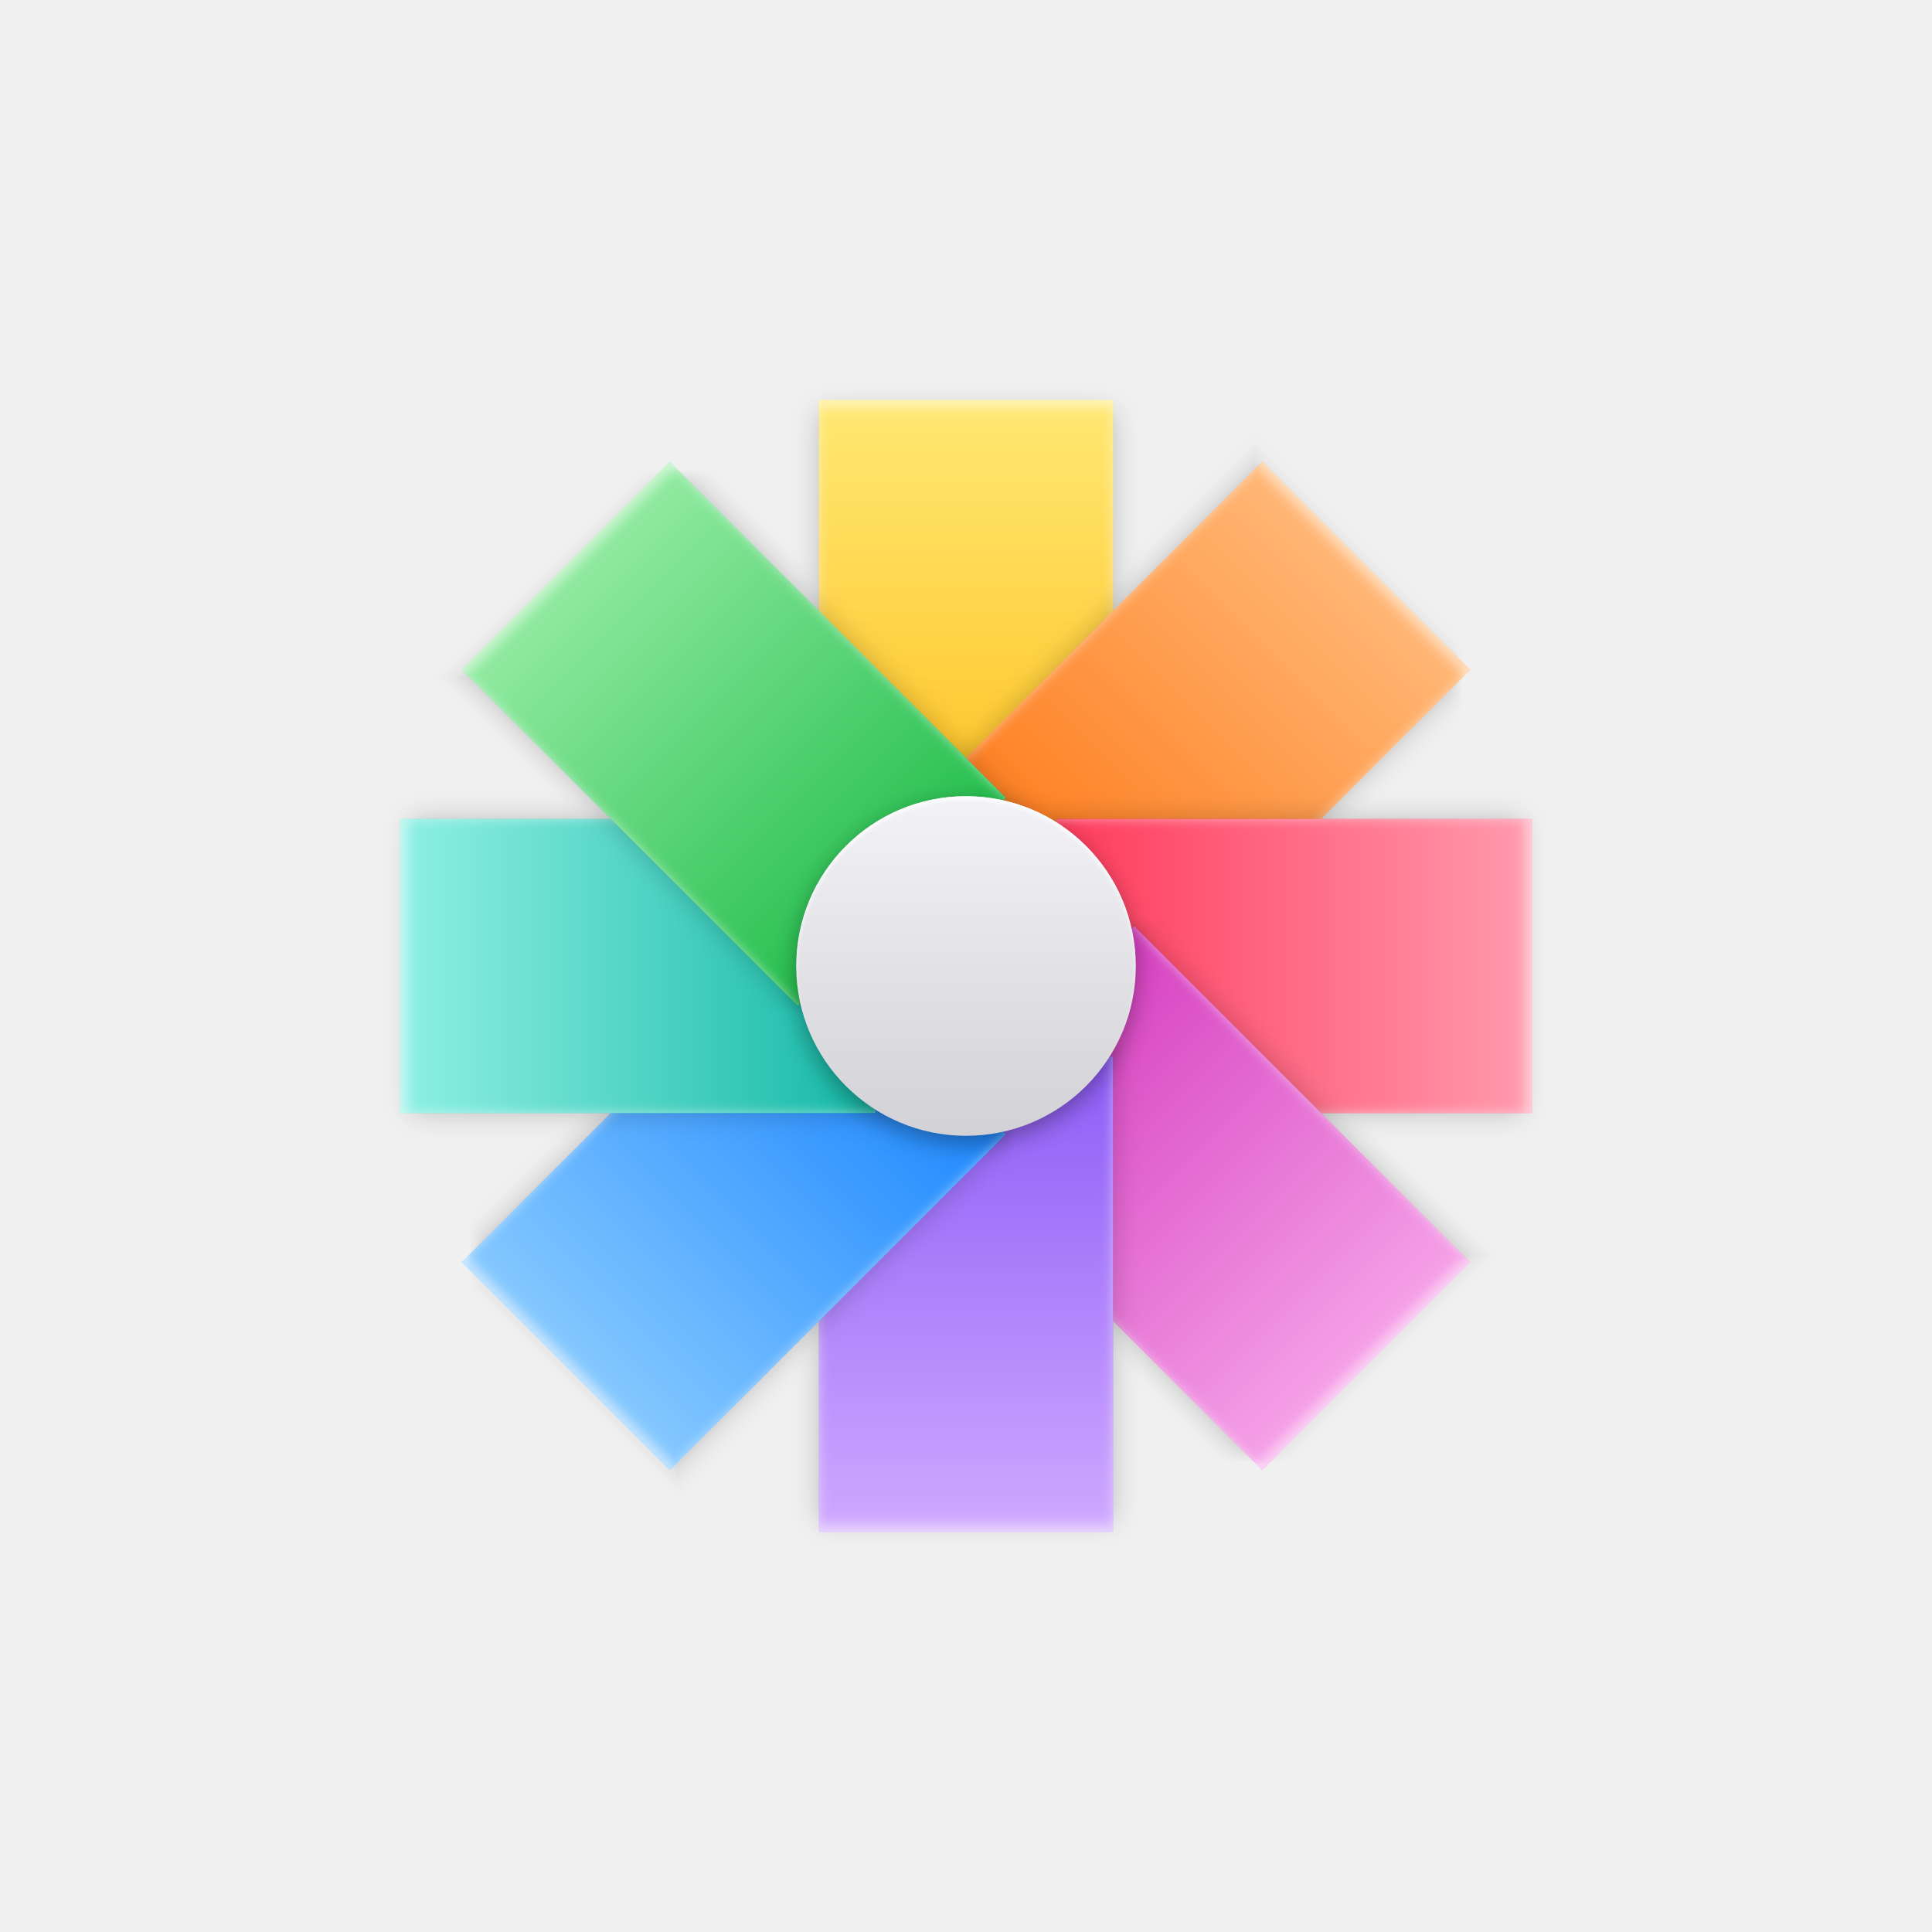
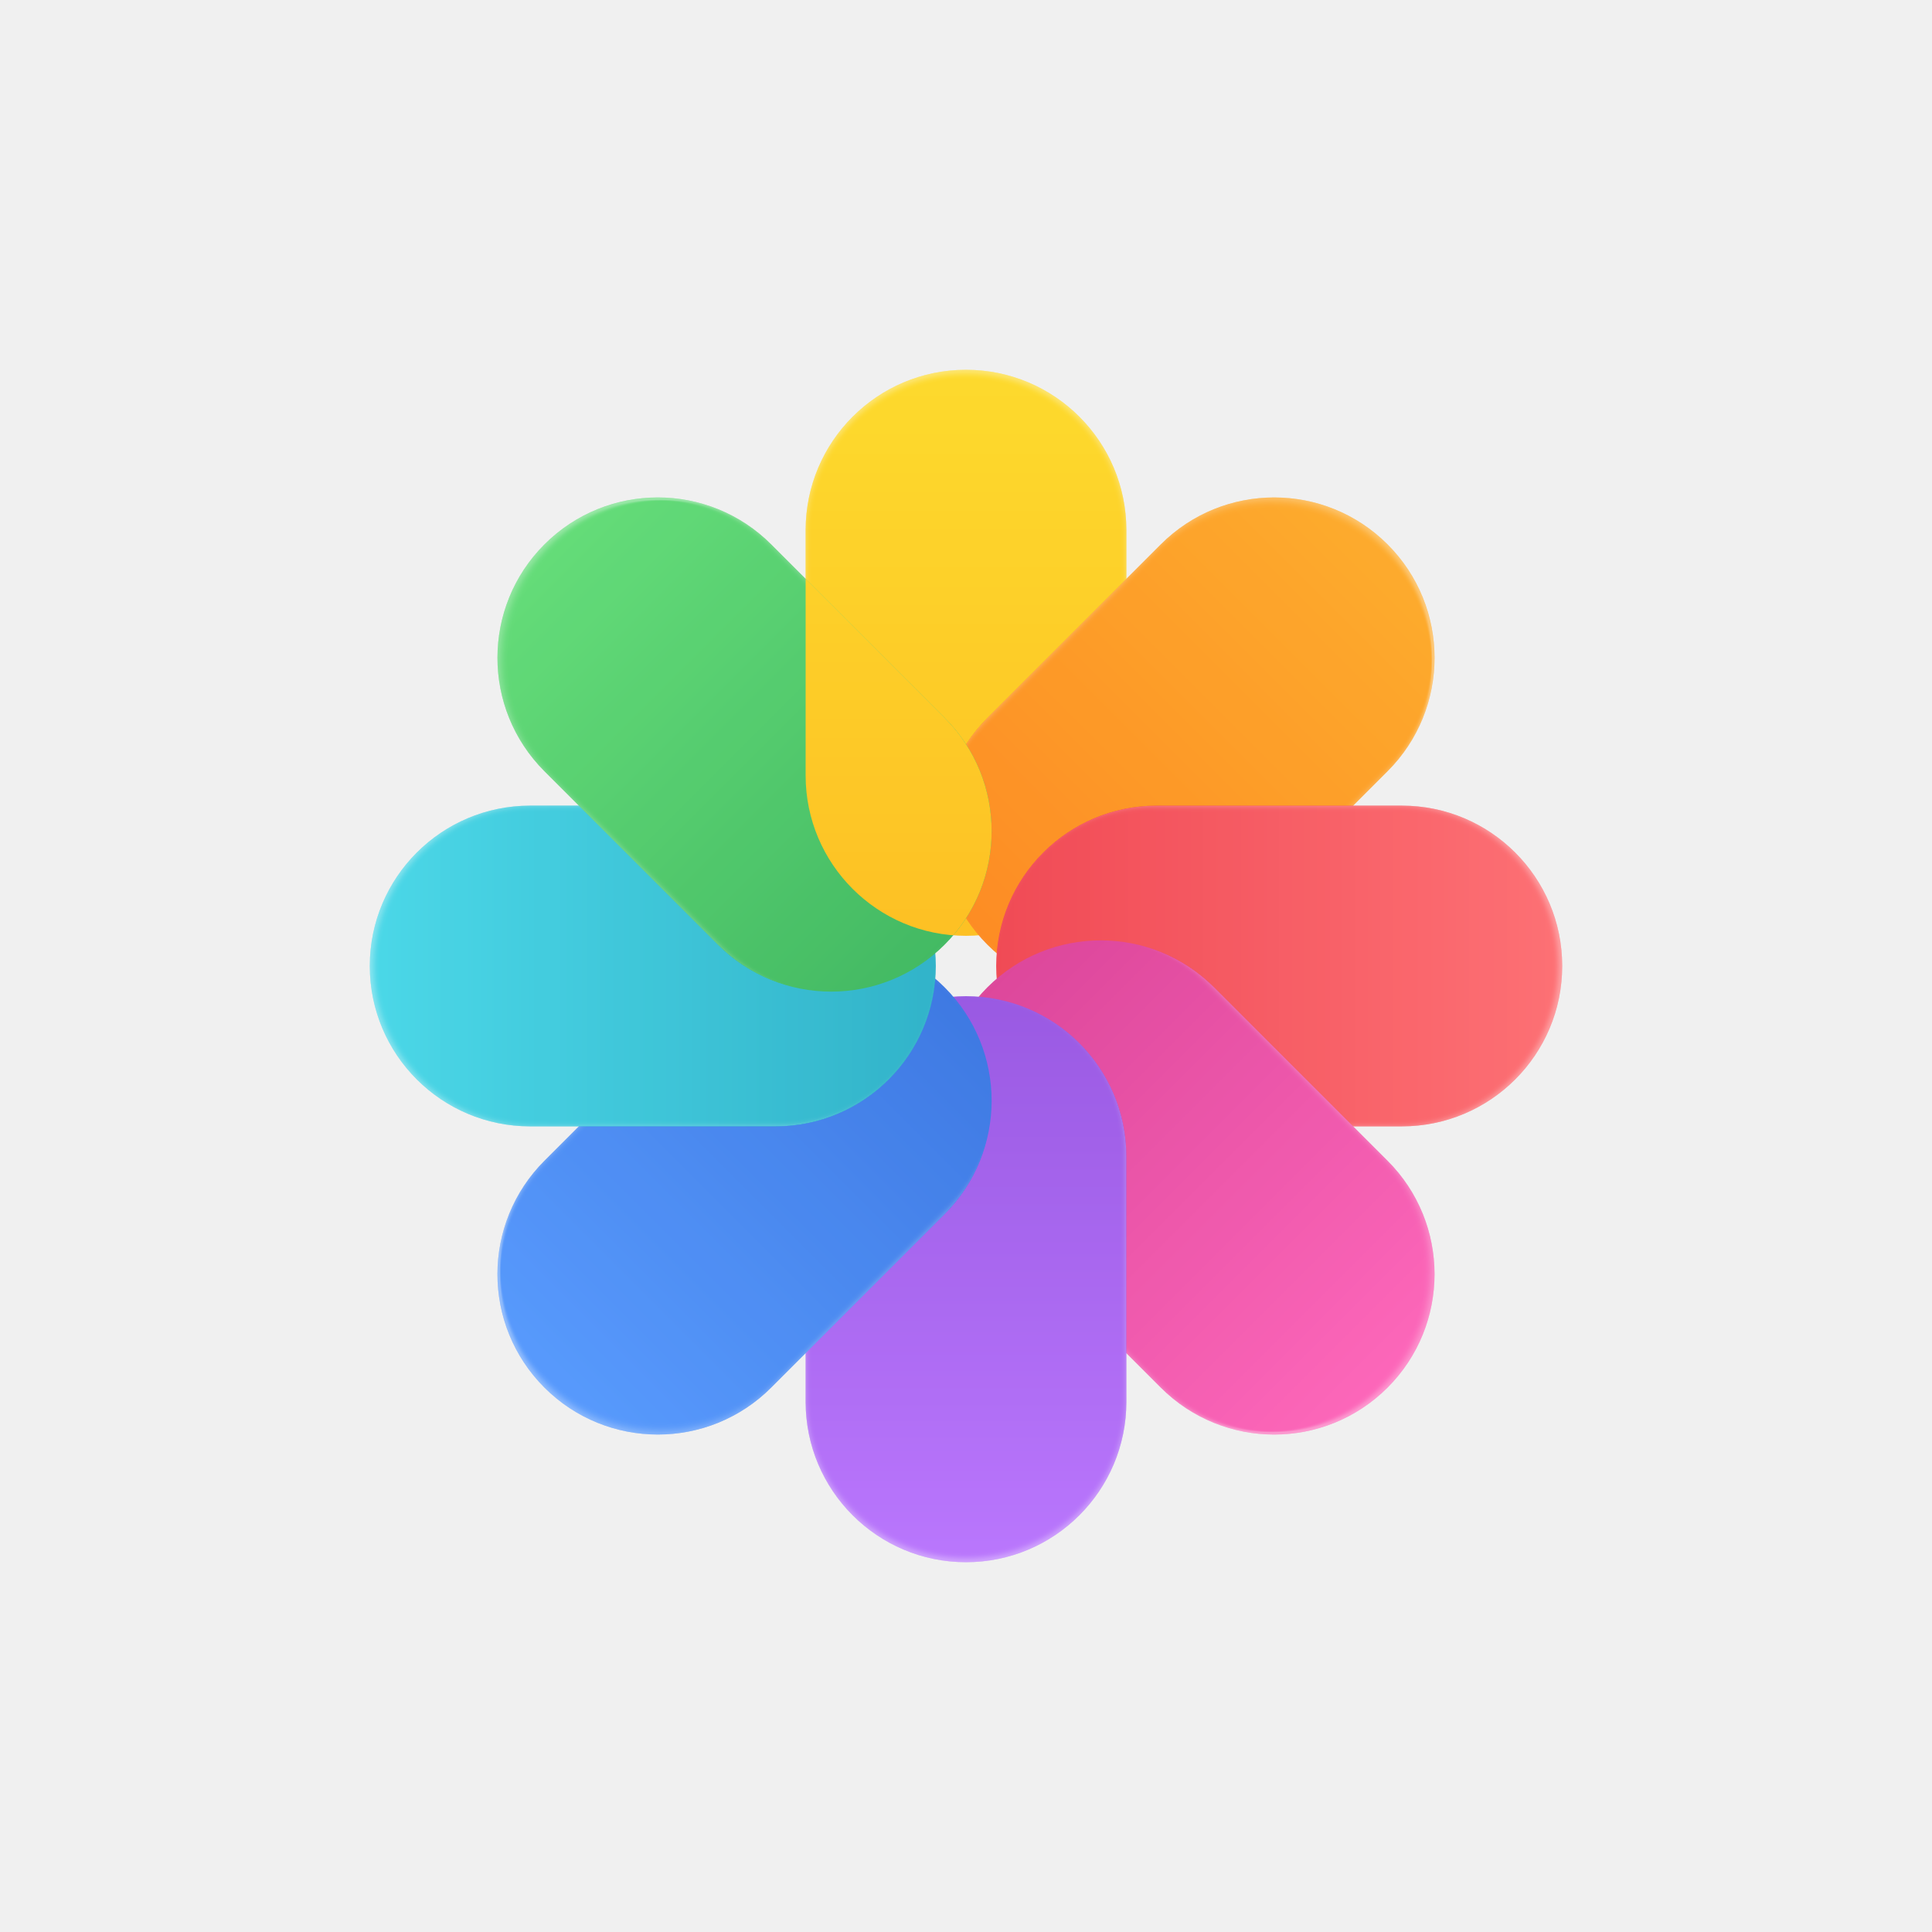
<svg xmlns="http://www.w3.org/2000/svg" xmlns:xlink="http://www.w3.org/1999/xlink" width="1024px" height="1024px" viewBox="0 0 1024 1024" version="1.1">
  <defs>
-     <path d="M590,323.69 L668.978,244.714 L779.286,355.022 L700.308,434 L812,434 L812,590 L700.309,590 L779.286,668.978 L668.978,779.286 L590,700.309 L590,812 L434,812 L434,700.308 L355.022,779.286 L244.714,668.978 L323.69,590 L212,590 L212,434 L323.69,433.999 L244.714,355.022 L355.022,244.714 L434,323.691 L434,212 L590,212 Z" id="path-1" />
-     <linearGradient x1="50%" y1="0%" x2="50%" y2="100%" id="linearGradient-2">
-       <stop stop-color="#FFE873" offset="0%" />
-       <stop stop-color="#FFBE1A" offset="100%" />
+     <path d="M597,281 L597,306.791 L615.238,288.554 C648.432,255.36 702.251,255.36 735.446,288.554 C768.64,321.749 768.64,375.568 735.446,408.762 L717.207,427 L743,427 C789.944,427 828,465.056 828,512 C828,558.944 789.944,597 743,597 L717.208,597 L735.446,615.238 C768.64,648.432 768.64,702.251 735.446,735.446 C702.251,768.64 648.432,768.64 615.238,735.446 L597,717.208 L597,743 C597,789.944 558.944,828 512,828 C465.056,828 427,789.944 427,743 L426.999,717.207 L408.762,735.446 C375.568,768.64 321.749,768.64 288.554,735.446 C255.36,702.251 255.36,648.432 288.554,615.238 L306.792,596.999 L281,597 C234.056,597 196,558.944 196,512 C196,465.056 234.056,427 281,427 L306.791,426.999 L288.554,408.762 C255.36,375.568 255.36,321.749 288.554,288.554 C305.152,271.957 326.905,263.658 348.658,263.658 C370.412,263.658 392.165,271.957 408.762,288.554 L426.999,306.79 L427,281 C427,234.056 465.056,196 512,196 C558.944,196 597,234.056 597,281 Z M517.63,495.817 L517.589,495.819 C516.203,495.909 514.809,495.966 513.406,495.989 L512,496 L510.917,495.993 C510.717,495.991 510.517,495.988 510.317,495.984 C510.017,495.978 509.717,495.97 509.417,495.961 C509.254,495.957 509.091,495.951 508.928,495.946 C508.681,495.937 508.434,495.927 508.187,495.916 C507.997,495.908 507.807,495.899 507.617,495.889 C507.352,495.875 507.088,495.861 506.824,495.845 L506.411,495.819 L506.075,495.797 C505.804,495.778 505.533,495.758 505.262,495.737 L504.785,496.293 C504.617,496.486 504.448,496.679 504.278,496.871 C504.091,497.08 503.905,497.289 503.717,497.497 C503.585,497.643 503.453,497.789 503.32,497.934 C503.159,498.11 502.997,498.285 502.835,498.459 C502.709,498.595 502.582,498.731 502.454,498.866 C502.281,499.05 502.106,499.233 501.931,499.416 C501.809,499.543 501.687,499.67 501.564,499.796 C501.274,500.094 500.981,500.391 500.686,500.686 C499.083,502.29 497.431,503.816 495.736,505.264 C495.911,507.485 496,509.732 496,512 C496,514.267 495.911,516.514 495.737,518.737 C497.431,520.184 499.083,521.71 500.686,523.314 C502.289,524.917 503.815,526.568 505.263,528.263 C507.485,528.089 509.732,528 512,528 C514.267,528 516.514,528.089 518.737,528.263 C520.185,526.568 521.711,524.917 523.314,523.314 C524.917,521.711 526.568,520.185 528.263,518.737 C528.089,516.514 528,514.267 528,512 C528,509.732 528.089,507.485 528.263,505.262 C526.568,503.815 524.917,502.289 523.314,500.686 C521.71,499.083 520.184,497.431 518.736,495.736 C518.368,495.766 517.999,495.792 517.63,495.817 Z" id="path-1" />
+     <linearGradient x1="0%" y1="0%" x2="0%" y2="100%" id="linearGradient-2">
+       <stop stop-color="#FFD60A" offset="0%" />
+       <stop stop-color="#FFB800" offset="100%" />
    </linearGradient>
-     <rect id="path-3" x="434" y="212" width="156" height="252" />
-     <filter x="-15.4%" y="-7.1%" width="130.8%" height="119.0%" filterUnits="objectBoundingBox" id="filter-4">
-       <feOffset dx="0" dy="6" in="SourceAlpha" result="shadowOffsetOuter1" />
-       <feGaussianBlur stdDeviation="7" in="shadowOffsetOuter1" result="shadowBlurOuter1" />
-       <feColorMatrix values="0 0 0 0 0   0 0 0 0 0   0 0 0 0 0  0 0 0 0.208 0" type="matrix" in="shadowBlurOuter1" />
-     </filter>
-     <filter x="-12.2%" y="-5.2%" width="124.4%" height="115.1%" filterUnits="objectBoundingBox" id="filter-5">
-       <feGaussianBlur stdDeviation="3" in="SourceAlpha" result="shadowBlurInner1" />
-       <feOffset dx="0" dy="4" in="shadowBlurInner1" result="shadowOffsetInner1" />
-       <feComposite in="shadowOffsetInner1" in2="SourceAlpha" operator="arithmetic" k2="-1" k3="1" result="shadowInnerInner1" />
-       <feColorMatrix values="0 0 0 0 1   0 0 0 0 1   0 0 0 0 1  0 0 0 0.502 0" type="matrix" in="shadowInnerInner1" />
-     </filter>
-     <linearGradient x1="50%" y1="0%" x2="50%" y2="100%" id="linearGradient-6">
-       <stop stop-color="#FFB877" offset="0%" />
-       <stop stop-color="#FF7A1A" offset="100%" />
-     </linearGradient>
-     <rect id="path-7" x="557.037" y="262.963" width="156" height="252" />
-     <filter x="-15.4%" y="-7.1%" width="130.8%" height="119.0%" filterUnits="objectBoundingBox" id="filter-8">
-       <feOffset dx="0" dy="6" in="SourceAlpha" result="shadowOffsetOuter1" />
-       <feGaussianBlur stdDeviation="7" in="shadowOffsetOuter1" result="shadowBlurOuter1" />
-       <feColorMatrix values="0 0 0 0 0   0 0 0 0 0   0 0 0 0 0  0 0 0 0.208 0" type="matrix" in="shadowBlurOuter1" />
-     </filter>
-     <filter x="-12.2%" y="-5.2%" width="124.4%" height="115.1%" filterUnits="objectBoundingBox" id="filter-9">
-       <feGaussianBlur stdDeviation="3" in="SourceAlpha" result="shadowBlurInner1" />
-       <feOffset dx="0" dy="4" in="shadowBlurInner1" result="shadowOffsetInner1" />
-       <feComposite in="shadowOffsetInner1" in2="SourceAlpha" operator="arithmetic" k2="-1" k3="1" result="shadowInnerInner1" />
-       <feColorMatrix values="0 0 0 0 1   0 0 0 0 1   0 0 0 0 1  0 0 0 0.502 0" type="matrix" in="shadowInnerInner1" />
-     </filter>
-     <linearGradient x1="50%" y1="0%" x2="50%" y2="100%" id="linearGradient-10">
-       <stop stop-color="#FF9AAE" offset="0%" />
-       <stop stop-color="#FF3B5C" offset="100%" />
-     </linearGradient>
-     <rect id="path-11" x="608" y="386" width="156" height="252" />
-     <filter x="-15.4%" y="-7.1%" width="130.8%" height="119.0%" filterUnits="objectBoundingBox" id="filter-12">
-       <feOffset dx="0" dy="6" in="SourceAlpha" result="shadowOffsetOuter1" />
-       <feGaussianBlur stdDeviation="7" in="shadowOffsetOuter1" result="shadowBlurOuter1" />
-       <feColorMatrix values="0 0 0 0 0   0 0 0 0 0   0 0 0 0 0  0 0 0 0.208 0" type="matrix" in="shadowBlurOuter1" />
-     </filter>
-     <filter x="-12.2%" y="-5.2%" width="124.4%" height="115.1%" filterUnits="objectBoundingBox" id="filter-13">
-       <feGaussianBlur stdDeviation="3" in="SourceAlpha" result="shadowBlurInner1" />
-       <feOffset dx="0" dy="4" in="shadowBlurInner1" result="shadowOffsetInner1" />
-       <feComposite in="shadowOffsetInner1" in2="SourceAlpha" operator="arithmetic" k2="-1" k3="1" result="shadowInnerInner1" />
-       <feColorMatrix values="0 0 0 0 1   0 0 0 0 1   0 0 0 0 1  0 0 0 0.502 0" type="matrix" in="shadowInnerInner1" />
-     </filter>
-     <linearGradient x1="50%" y1="0%" x2="50%" y2="100%" id="linearGradient-14">
-       <stop stop-color="#F5A3E8" offset="0%" />
-       <stop stop-color="#D63FC0" offset="100%" />
-     </linearGradient>
-     <rect id="path-15" x="557.037" y="509.037" width="156" height="252" />
-     <filter x="-15.4%" y="-7.1%" width="130.8%" height="119.0%" filterUnits="objectBoundingBox" id="filter-16">
-       <feOffset dx="0" dy="6" in="SourceAlpha" result="shadowOffsetOuter1" />
-       <feGaussianBlur stdDeviation="7" in="shadowOffsetOuter1" result="shadowBlurOuter1" />
-       <feColorMatrix values="0 0 0 0 0   0 0 0 0 0   0 0 0 0 0  0 0 0 0.208 0" type="matrix" in="shadowBlurOuter1" />
-     </filter>
-     <filter x="-12.2%" y="-5.2%" width="124.4%" height="115.1%" filterUnits="objectBoundingBox" id="filter-17">
-       <feGaussianBlur stdDeviation="3" in="SourceAlpha" result="shadowBlurInner1" />
-       <feOffset dx="0" dy="4" in="shadowBlurInner1" result="shadowOffsetInner1" />
-       <feComposite in="shadowOffsetInner1" in2="SourceAlpha" operator="arithmetic" k2="-1" k3="1" result="shadowInnerInner1" />
-       <feColorMatrix values="0 0 0 0 1   0 0 0 0 1   0 0 0 0 1  0 0 0 0.502 0" type="matrix" in="shadowInnerInner1" />
-     </filter>
-     <linearGradient x1="50%" y1="0%" x2="50%" y2="100%" id="linearGradient-18">
-       <stop stop-color="#CFA8FF" offset="0%" />
-       <stop stop-color="#8E5CF7" offset="100%" />
-     </linearGradient>
-     <rect id="path-19" x="434" y="560" width="156" height="252" />
-     <filter x="-15.4%" y="-7.1%" width="130.8%" height="119.0%" filterUnits="objectBoundingBox" id="filter-20">
-       <feOffset dx="0" dy="6" in="SourceAlpha" result="shadowOffsetOuter1" />
-       <feGaussianBlur stdDeviation="7" in="shadowOffsetOuter1" result="shadowBlurOuter1" />
-       <feColorMatrix values="0 0 0 0 0   0 0 0 0 0   0 0 0 0 0  0 0 0 0.208 0" type="matrix" in="shadowBlurOuter1" />
-     </filter>
-     <filter x="-12.2%" y="-5.2%" width="124.4%" height="115.1%" filterUnits="objectBoundingBox" id="filter-21">
-       <feGaussianBlur stdDeviation="3" in="SourceAlpha" result="shadowBlurInner1" />
-       <feOffset dx="0" dy="4" in="shadowBlurInner1" result="shadowOffsetInner1" />
-       <feComposite in="shadowOffsetInner1" in2="SourceAlpha" operator="arithmetic" k2="-1" k3="1" result="shadowInnerInner1" />
-       <feColorMatrix values="0 0 0 0 1   0 0 0 0 1   0 0 0 0 1  0 0 0 0.502 0" type="matrix" in="shadowInnerInner1" />
-     </filter>
-     <linearGradient x1="50%" y1="0%" x2="50%" y2="100%" id="linearGradient-22">
-       <stop stop-color="#86C9FF" offset="0%" />
-       <stop stop-color="#1E88FF" offset="100%" />
-     </linearGradient>
-     <rect id="path-23" x="310.963" y="509.037" width="156" height="252" />
-     <filter x="-15.4%" y="-7.1%" width="130.8%" height="119.0%" filterUnits="objectBoundingBox" id="filter-24">
-       <feOffset dx="0" dy="6" in="SourceAlpha" result="shadowOffsetOuter1" />
-       <feGaussianBlur stdDeviation="7" in="shadowOffsetOuter1" result="shadowBlurOuter1" />
-       <feColorMatrix values="0 0 0 0 0   0 0 0 0 0   0 0 0 0 0  0 0 0 0.208 0" type="matrix" in="shadowBlurOuter1" />
-     </filter>
-     <filter x="-12.2%" y="-5.2%" width="124.4%" height="115.1%" filterUnits="objectBoundingBox" id="filter-25">
-       <feGaussianBlur stdDeviation="3" in="SourceAlpha" result="shadowBlurInner1" />
-       <feOffset dx="0" dy="4" in="shadowBlurInner1" result="shadowOffsetInner1" />
-       <feComposite in="shadowOffsetInner1" in2="SourceAlpha" operator="arithmetic" k2="-1" k3="1" result="shadowInnerInner1" />
-       <feColorMatrix values="0 0 0 0 1   0 0 0 0 1   0 0 0 0 1  0 0 0 0.502 0" type="matrix" in="shadowInnerInner1" />
-     </filter>
-     <linearGradient x1="50%" y1="0%" x2="50%" y2="100%" id="linearGradient-26">
-       <stop stop-color="#8FF0E4" offset="0%" />
-       <stop stop-color="#14B8A6" offset="100%" />
-     </linearGradient>
-     <rect id="path-27" x="260" y="386" width="156" height="252" />
-     <filter x="-15.4%" y="-7.1%" width="130.8%" height="119.0%" filterUnits="objectBoundingBox" id="filter-28">
-       <feOffset dx="0" dy="6" in="SourceAlpha" result="shadowOffsetOuter1" />
-       <feGaussianBlur stdDeviation="7" in="shadowOffsetOuter1" result="shadowBlurOuter1" />
-       <feColorMatrix values="0 0 0 0 0   0 0 0 0 0   0 0 0 0 0  0 0 0 0.208 0" type="matrix" in="shadowBlurOuter1" />
-     </filter>
-     <filter x="-12.2%" y="-5.2%" width="124.4%" height="115.1%" filterUnits="objectBoundingBox" id="filter-29">
-       <feGaussianBlur stdDeviation="3" in="SourceAlpha" result="shadowBlurInner1" />
-       <feOffset dx="0" dy="4" in="shadowBlurInner1" result="shadowOffsetInner1" />
-       <feComposite in="shadowOffsetInner1" in2="SourceAlpha" operator="arithmetic" k2="-1" k3="1" result="shadowInnerInner1" />
-       <feColorMatrix values="0 0 0 0 1   0 0 0 0 1   0 0 0 0 1  0 0 0 0.502 0" type="matrix" in="shadowInnerInner1" />
-     </filter>
-     <linearGradient x1="50%" y1="0%" x2="50%" y2="100%" id="linearGradient-30">
-       <stop stop-color="#93EBA2" offset="0%" />
-       <stop stop-color="#26BF4F" offset="100%" />
-     </linearGradient>
-     <rect id="path-31" x="310.963" y="262.963" width="156" height="252" />
-     <filter x="-15.4%" y="-7.1%" width="130.8%" height="119.0%" filterUnits="objectBoundingBox" id="filter-32">
-       <feOffset dx="0" dy="6" in="SourceAlpha" result="shadowOffsetOuter1" />
-       <feGaussianBlur stdDeviation="7" in="shadowOffsetOuter1" result="shadowBlurOuter1" />
-       <feColorMatrix values="0 0 0 0 0   0 0 0 0 0   0 0 0 0 0  0 0 0 0.208 0" type="matrix" in="shadowBlurOuter1" />
-     </filter>
-     <filter x="-12.2%" y="-5.2%" width="124.4%" height="115.1%" filterUnits="objectBoundingBox" id="filter-33">
-       <feGaussianBlur stdDeviation="3" in="SourceAlpha" result="shadowBlurInner1" />
-       <feOffset dx="0" dy="4" in="shadowBlurInner1" result="shadowOffsetInner1" />
-       <feComposite in="shadowOffsetInner1" in2="SourceAlpha" operator="arithmetic" k2="-1" k3="1" result="shadowInnerInner1" />
-       <feColorMatrix values="0 0 0 0 1   0 0 0 0 1   0 0 0 0 1  0 0 0 0.502 0" type="matrix" in="shadowInnerInner1" />
-     </filter>
-     <linearGradient x1="50%" y1="0%" x2="50%" y2="100%" id="linearGradient-34">
-       <stop stop-color="#F2F2F7" offset="0%" />
-       <stop stop-color="#D1D1D6" offset="100%" />
-     </linearGradient>
-     <circle id="path-35" cx="512" cy="512" r="90" />
-     <filter x="-11.1%" y="-8.9%" width="122.2%" height="122.2%" filterUnits="objectBoundingBox" id="filter-36">
-       <feOffset dx="0" dy="4" in="SourceAlpha" result="shadowOffsetOuter1" />
-       <feGaussianBlur stdDeviation="6" in="shadowOffsetOuter1" result="shadowBlurOuter1" />
-       <feColorMatrix values="0 0 0 0 0   0 0 0 0 0   0 0 0 0 0  0 0 0 0.341 0" type="matrix" in="shadowBlurOuter1" />
-     </filter>
-     <filter x="-7.8%" y="-5.6%" width="115.6%" height="115.6%" filterUnits="objectBoundingBox" id="filter-37">
-       <feGaussianBlur stdDeviation="1" in="SourceAlpha" result="shadowBlurInner1" />
+     <rect id="path-3" x="231" y="0" width="170" height="300" rx="85" />
+     <filter x="-1.5%" y="-0.8%" width="102.9%" height="101.7%" filterUnits="objectBoundingBox" id="filter-4">
+       <feGaussianBlur stdDeviation="1.5" in="SourceAlpha" result="shadowBlurInner1" />
      <feOffset dx="0" dy="2" in="shadowBlurInner1" result="shadowOffsetInner1" />
      <feComposite in="shadowOffsetInner1" in2="SourceAlpha" operator="arithmetic" k2="-1" k3="1" result="shadowInnerInner1" />
-       <feColorMatrix values="0 0 0 0 1   0 0 0 0 1   0 0 0 0 1  0 0 0 0.8 0" type="matrix" in="shadowInnerInner1" />
+       <feColorMatrix values="0 0 0 0 1   0 0 0 0 1   0 0 0 0 1  0 0 0 0.349 0" type="matrix" in="shadowInnerInner1" />
    </filter>
+     <linearGradient x1="0%" y1="0%" x2="0%" y2="100%" id="linearGradient-5">
+       <stop stop-color="#FF9F0A" offset="0%" />
+       <stop stop-color="#FF7A00" offset="100%" />
+     </linearGradient>
+     <rect id="path-6" x="348.38" y="48.62" width="170" height="300" rx="85" />
+     <filter x="-1.5%" y="-0.8%" width="102.9%" height="101.7%" filterUnits="objectBoundingBox" id="filter-7">
+       <feGaussianBlur stdDeviation="1.5" in="SourceAlpha" result="shadowBlurInner1" />
+       <feOffset dx="0" dy="2" in="shadowBlurInner1" result="shadowOffsetInner1" />
+       <feComposite in="shadowOffsetInner1" in2="SourceAlpha" operator="arithmetic" k2="-1" k3="1" result="shadowInnerInner1" />
+       <feColorMatrix values="0 0 0 0 1   0 0 0 0 1   0 0 0 0 1  0 0 0 0.349 0" type="matrix" in="shadowInnerInner1" />
+     </filter>
+     <linearGradient x1="0%" y1="0%" x2="0%" y2="100%" id="linearGradient-8">
+       <stop stop-color="#FF5A5F" offset="0%" />
+       <stop stop-color="#F02D3A" offset="100%" />
+     </linearGradient>
+     <rect id="path-9" x="397" y="166" width="170" height="300" rx="85" />
+     <filter x="-1.5%" y="-0.8%" width="102.9%" height="101.7%" filterUnits="objectBoundingBox" id="filter-10">
+       <feGaussianBlur stdDeviation="1.5" in="SourceAlpha" result="shadowBlurInner1" />
+       <feOffset dx="0" dy="2" in="shadowBlurInner1" result="shadowOffsetInner1" />
+       <feComposite in="shadowOffsetInner1" in2="SourceAlpha" operator="arithmetic" k2="-1" k3="1" result="shadowInnerInner1" />
+       <feColorMatrix values="0 0 0 0 1   0 0 0 0 1   0 0 0 0 1  0 0 0 0.349 0" type="matrix" in="shadowInnerInner1" />
+     </filter>
+     <linearGradient x1="0%" y1="0%" x2="0%" y2="100%" id="linearGradient-11">
+       <stop stop-color="#FF4FB0" offset="0%" />
+       <stop stop-color="#D9298C" offset="100%" />
+     </linearGradient>
+     <rect id="path-12" x="348.38" y="283.38" width="170" height="300" rx="85" />
+     <filter x="-1.5%" y="-0.8%" width="102.9%" height="101.7%" filterUnits="objectBoundingBox" id="filter-13">
+       <feGaussianBlur stdDeviation="1.5" in="SourceAlpha" result="shadowBlurInner1" />
+       <feOffset dx="0" dy="2" in="shadowBlurInner1" result="shadowOffsetInner1" />
+       <feComposite in="shadowOffsetInner1" in2="SourceAlpha" operator="arithmetic" k2="-1" k3="1" result="shadowInnerInner1" />
+       <feColorMatrix values="0 0 0 0 1   0 0 0 0 1   0 0 0 0 1  0 0 0 0.349 0" type="matrix" in="shadowInnerInner1" />
+     </filter>
+     <linearGradient x1="0%" y1="0%" x2="0%" y2="100%" id="linearGradient-14">
+       <stop stop-color="#B061FF" offset="0%" />
+       <stop stop-color="#8A3FE0" offset="100%" />
+     </linearGradient>
+     <rect id="path-15" x="231" y="332" width="170" height="300" rx="85" />
+     <filter x="-1.5%" y="-0.8%" width="102.9%" height="101.7%" filterUnits="objectBoundingBox" id="filter-16">
+       <feGaussianBlur stdDeviation="1.5" in="SourceAlpha" result="shadowBlurInner1" />
+       <feOffset dx="0" dy="2" in="shadowBlurInner1" result="shadowOffsetInner1" />
+       <feComposite in="shadowOffsetInner1" in2="SourceAlpha" operator="arithmetic" k2="-1" k3="1" result="shadowInnerInner1" />
+       <feColorMatrix values="0 0 0 0 1   0 0 0 0 1   0 0 0 0 1  0 0 0 0.349 0" type="matrix" in="shadowInnerInner1" />
+     </filter>
+     <linearGradient x1="0%" y1="0%" x2="0%" y2="100%" id="linearGradient-17">
+       <stop stop-color="#3D8BFF" offset="0%" />
+       <stop stop-color="#1F64E0" offset="100%" />
+     </linearGradient>
+     <rect id="path-18" x="113.62" y="283.38" width="170" height="300" rx="85" />
+     <filter x="-1.5%" y="-0.8%" width="102.9%" height="101.7%" filterUnits="objectBoundingBox" id="filter-19">
+       <feGaussianBlur stdDeviation="1.5" in="SourceAlpha" result="shadowBlurInner1" />
+       <feOffset dx="0" dy="2" in="shadowBlurInner1" result="shadowOffsetInner1" />
+       <feComposite in="shadowOffsetInner1" in2="SourceAlpha" operator="arithmetic" k2="-1" k3="1" result="shadowInnerInner1" />
+       <feColorMatrix values="0 0 0 0 1   0 0 0 0 1   0 0 0 0 1  0 0 0 0.349 0" type="matrix" in="shadowInnerInner1" />
+     </filter>
+     <linearGradient x1="0%" y1="0%" x2="0%" y2="100%" id="linearGradient-20">
+       <stop stop-color="#2ED3E6" offset="0%" />
+       <stop stop-color="#10A8C2" offset="100%" />
+     </linearGradient>
+     <rect id="path-21" x="65" y="166" width="170" height="300" rx="85" />
+     <filter x="-1.5%" y="-0.8%" width="102.9%" height="101.7%" filterUnits="objectBoundingBox" id="filter-22">
+       <feGaussianBlur stdDeviation="1.5" in="SourceAlpha" result="shadowBlurInner1" />
+       <feOffset dx="0" dy="2" in="shadowBlurInner1" result="shadowOffsetInner1" />
+       <feComposite in="shadowOffsetInner1" in2="SourceAlpha" operator="arithmetic" k2="-1" k3="1" result="shadowInnerInner1" />
+       <feColorMatrix values="0 0 0 0 1   0 0 0 0 1   0 0 0 0 1  0 0 0 0.349 0" type="matrix" in="shadowInnerInner1" />
+     </filter>
+     <linearGradient x1="0%" y1="0%" x2="0%" y2="100%" id="linearGradient-23">
+       <stop stop-color="#4CD964" offset="0%" />
+       <stop stop-color="#25B04A" offset="100%" />
+     </linearGradient>
+     <rect id="path-24" x="113.62" y="48.62" width="170" height="300" rx="85" />
+     <filter x="-1.5%" y="-0.8%" width="102.9%" height="101.7%" filterUnits="objectBoundingBox" id="filter-25">
+       <feGaussianBlur stdDeviation="1.5" in="SourceAlpha" result="shadowBlurInner1" />
+       <feOffset dx="0" dy="2" in="shadowBlurInner1" result="shadowOffsetInner1" />
+       <feComposite in="shadowOffsetInner1" in2="SourceAlpha" operator="arithmetic" k2="-1" k3="1" result="shadowInnerInner1" />
+       <feColorMatrix values="0 0 0 0 1   0 0 0 0 1   0 0 0 0 1  0 0 0 0.349 0" type="matrix" in="shadowInnerInner1" />
+     </filter>
+     <rect id="path-26" x="81.17" y="16.17" width="170" height="300" rx="85" />
  </defs>
-   <g id="foreground-dark" stroke="none" fill="none" xlink:href="#path-1" fill-rule="evenodd" stroke-width="1">
-     <g id="Flower">
+   <g id="Photos-/-Dark" stroke="none" fill="none" xlink:href="#path-1" fill-rule="evenodd" opacity="0.85" stroke-width="1">
+     <g id="Glyph" transform="translate(196, 196)">
      <g id="Petal-1">
+         <use fill="url(#linearGradient-2)" fill-rule="evenodd" xlink:href="#path-3" />
        <use fill="black" fill-opacity="1" filter="url(#filter-4)" xlink:href="#path-3" />
-         <use fill="url(#linearGradient-2)" fill-rule="evenodd" xlink:href="#path-3" />
-         <use fill="black" fill-opacity="1" filter="url(#filter-5)" xlink:href="#path-3" />
      </g>
-       <g id="Petal-2" transform="translate(635.0366, 388.9634) rotate(45) translate(-635.0366, -388.9634)">
-         <use fill="black" fill-opacity="1" filter="url(#filter-8)" xlink:href="#path-7" />
-         <use fill="url(#linearGradient-6)" fill-rule="evenodd" xlink:href="#path-7" />
-         <use fill="black" fill-opacity="1" filter="url(#filter-9)" xlink:href="#path-7" />
+       <g id="Petal-2" transform="translate(433.3797, 198.6203) rotate(45) translate(-433.3797, -198.6203)">
+         <use fill="url(#linearGradient-5)" fill-rule="evenodd" xlink:href="#path-6" />
+         <use fill="black" fill-opacity="1" filter="url(#filter-7)" xlink:href="#path-6" />
      </g>
-       <g id="Petal-3" transform="translate(686, 512) rotate(90) translate(-686, -512)">
-         <use fill="black" fill-opacity="1" filter="url(#filter-12)" xlink:href="#path-11" />
-         <use fill="url(#linearGradient-10)" fill-rule="evenodd" xlink:href="#path-11" />
-         <use fill="black" fill-opacity="1" filter="url(#filter-13)" xlink:href="#path-11" />
+       <g id="Petal-3" transform="translate(482, 316) rotate(90) translate(-482, -316)">
+         <use fill="url(#linearGradient-8)" fill-rule="evenodd" xlink:href="#path-9" />
+         <use fill="black" fill-opacity="1" filter="url(#filter-10)" xlink:href="#path-9" />
      </g>
-       <g id="Petal-4" transform="translate(635.0366, 635.0366) rotate(135) translate(-635.0366, -635.0366)">
+       <g id="Petal-4" transform="translate(433.3797, 433.3797) rotate(135) translate(-433.3797, -433.3797)">
+         <use fill="url(#linearGradient-11)" fill-rule="evenodd" xlink:href="#path-12" />
+         <use fill="black" fill-opacity="1" filter="url(#filter-13)" xlink:href="#path-12" />
+       </g>
+       <g id="Petal-5" transform="translate(316, 482) rotate(180) translate(-316, -482)">
+         <use fill="url(#linearGradient-14)" fill-rule="evenodd" xlink:href="#path-15" />
        <use fill="black" fill-opacity="1" filter="url(#filter-16)" xlink:href="#path-15" />
-         <use fill="url(#linearGradient-14)" fill-rule="evenodd" xlink:href="#path-15" />
-         <use fill="black" fill-opacity="1" filter="url(#filter-17)" xlink:href="#path-15" />
      </g>
-       <g id="Petal-5" transform="translate(512, 686) rotate(180) translate(-512, -686)">
-         <use fill="black" fill-opacity="1" filter="url(#filter-20)" xlink:href="#path-19" />
-         <use fill="url(#linearGradient-18)" fill-rule="evenodd" xlink:href="#path-19" />
-         <use fill="black" fill-opacity="1" filter="url(#filter-21)" xlink:href="#path-19" />
+       <g id="Petal-6" transform="translate(198.6203, 433.3797) rotate(-135) translate(-198.6203, -433.3797)">
+         <use fill="url(#linearGradient-17)" fill-rule="evenodd" xlink:href="#path-18" />
+         <use fill="black" fill-opacity="1" filter="url(#filter-19)" xlink:href="#path-18" />
      </g>
-       <g id="Petal-6" transform="translate(388.9634, 635.0366) rotate(225) translate(-388.9634, -635.0366)">
-         <use fill="black" fill-opacity="1" filter="url(#filter-24)" xlink:href="#path-23" />
-         <use fill="url(#linearGradient-22)" fill-rule="evenodd" xlink:href="#path-23" />
-         <use fill="black" fill-opacity="1" filter="url(#filter-25)" xlink:href="#path-23" />
+       <g id="Petal-7" transform="translate(150, 316) rotate(-90) translate(-150, -316)">
+         <use fill="url(#linearGradient-20)" fill-rule="evenodd" xlink:href="#path-21" />
+         <use fill="black" fill-opacity="1" filter="url(#filter-22)" xlink:href="#path-21" />
      </g>
-       <g id="Petal-7" transform="translate(338, 512) rotate(270) translate(-338, -512)">
-         <use fill="black" fill-opacity="1" filter="url(#filter-28)" xlink:href="#path-27" />
-         <use fill="url(#linearGradient-26)" fill-rule="evenodd" xlink:href="#path-27" />
-         <use fill="black" fill-opacity="1" filter="url(#filter-29)" xlink:href="#path-27" />
+       <g id="Petal-8" transform="translate(198.6203, 198.6203) rotate(-45) translate(-198.6203, -198.6203)">
+         <use fill="url(#linearGradient-23)" fill-rule="evenodd" xlink:href="#path-24" />
+         <use fill="black" fill-opacity="1" filter="url(#filter-25)" xlink:href="#path-24" />
      </g>
-       <g id="Petal-8" transform="translate(388.9634, 388.9634) rotate(315) translate(-388.9634, -388.9634)">
-         <use fill="black" fill-opacity="1" filter="url(#filter-32)" xlink:href="#path-31" />
-         <use fill="url(#linearGradient-30)" fill-rule="evenodd" xlink:href="#path-31" />
-         <use fill="black" fill-opacity="1" filter="url(#filter-33)" xlink:href="#path-31" />
-       </g>
-       <g id="Center">
-         <use fill="black" fill-opacity="1" filter="url(#filter-36)" xlink:href="#path-35" />
-         <use fill="url(#linearGradient-34)" fill-rule="evenodd" xlink:href="#path-35" />
-         <use fill="black" fill-opacity="1" filter="url(#filter-37)" xlink:href="#path-35" />
+       <g id="Petal-1-over-Clipped" transform="translate(32.4502, 32.4502)">
+         <mask id="mask-27" fill="white">
+           <use xlink:href="#path-26" transform="translate(166.1701, 166.1701) rotate(-45) translate(-166.1701, -166.1701)" />
+         </mask>
+         <g id="Rectangle" transform="translate(166.1701, 166.1701) rotate(-45) translate(-166.1701, -166.1701)" />
+         <g id="Petal-1-over" mask="url(#mask-27)" fill="url(#linearGradient-2)">
+           <g transform="translate(198.5498, -32.4502)" id="Rectangle">
+             <rect x="0" y="0" width="170" height="300" rx="85" />
+           </g>
+         </g>
      </g>
    </g>
  </g>
</svg>
